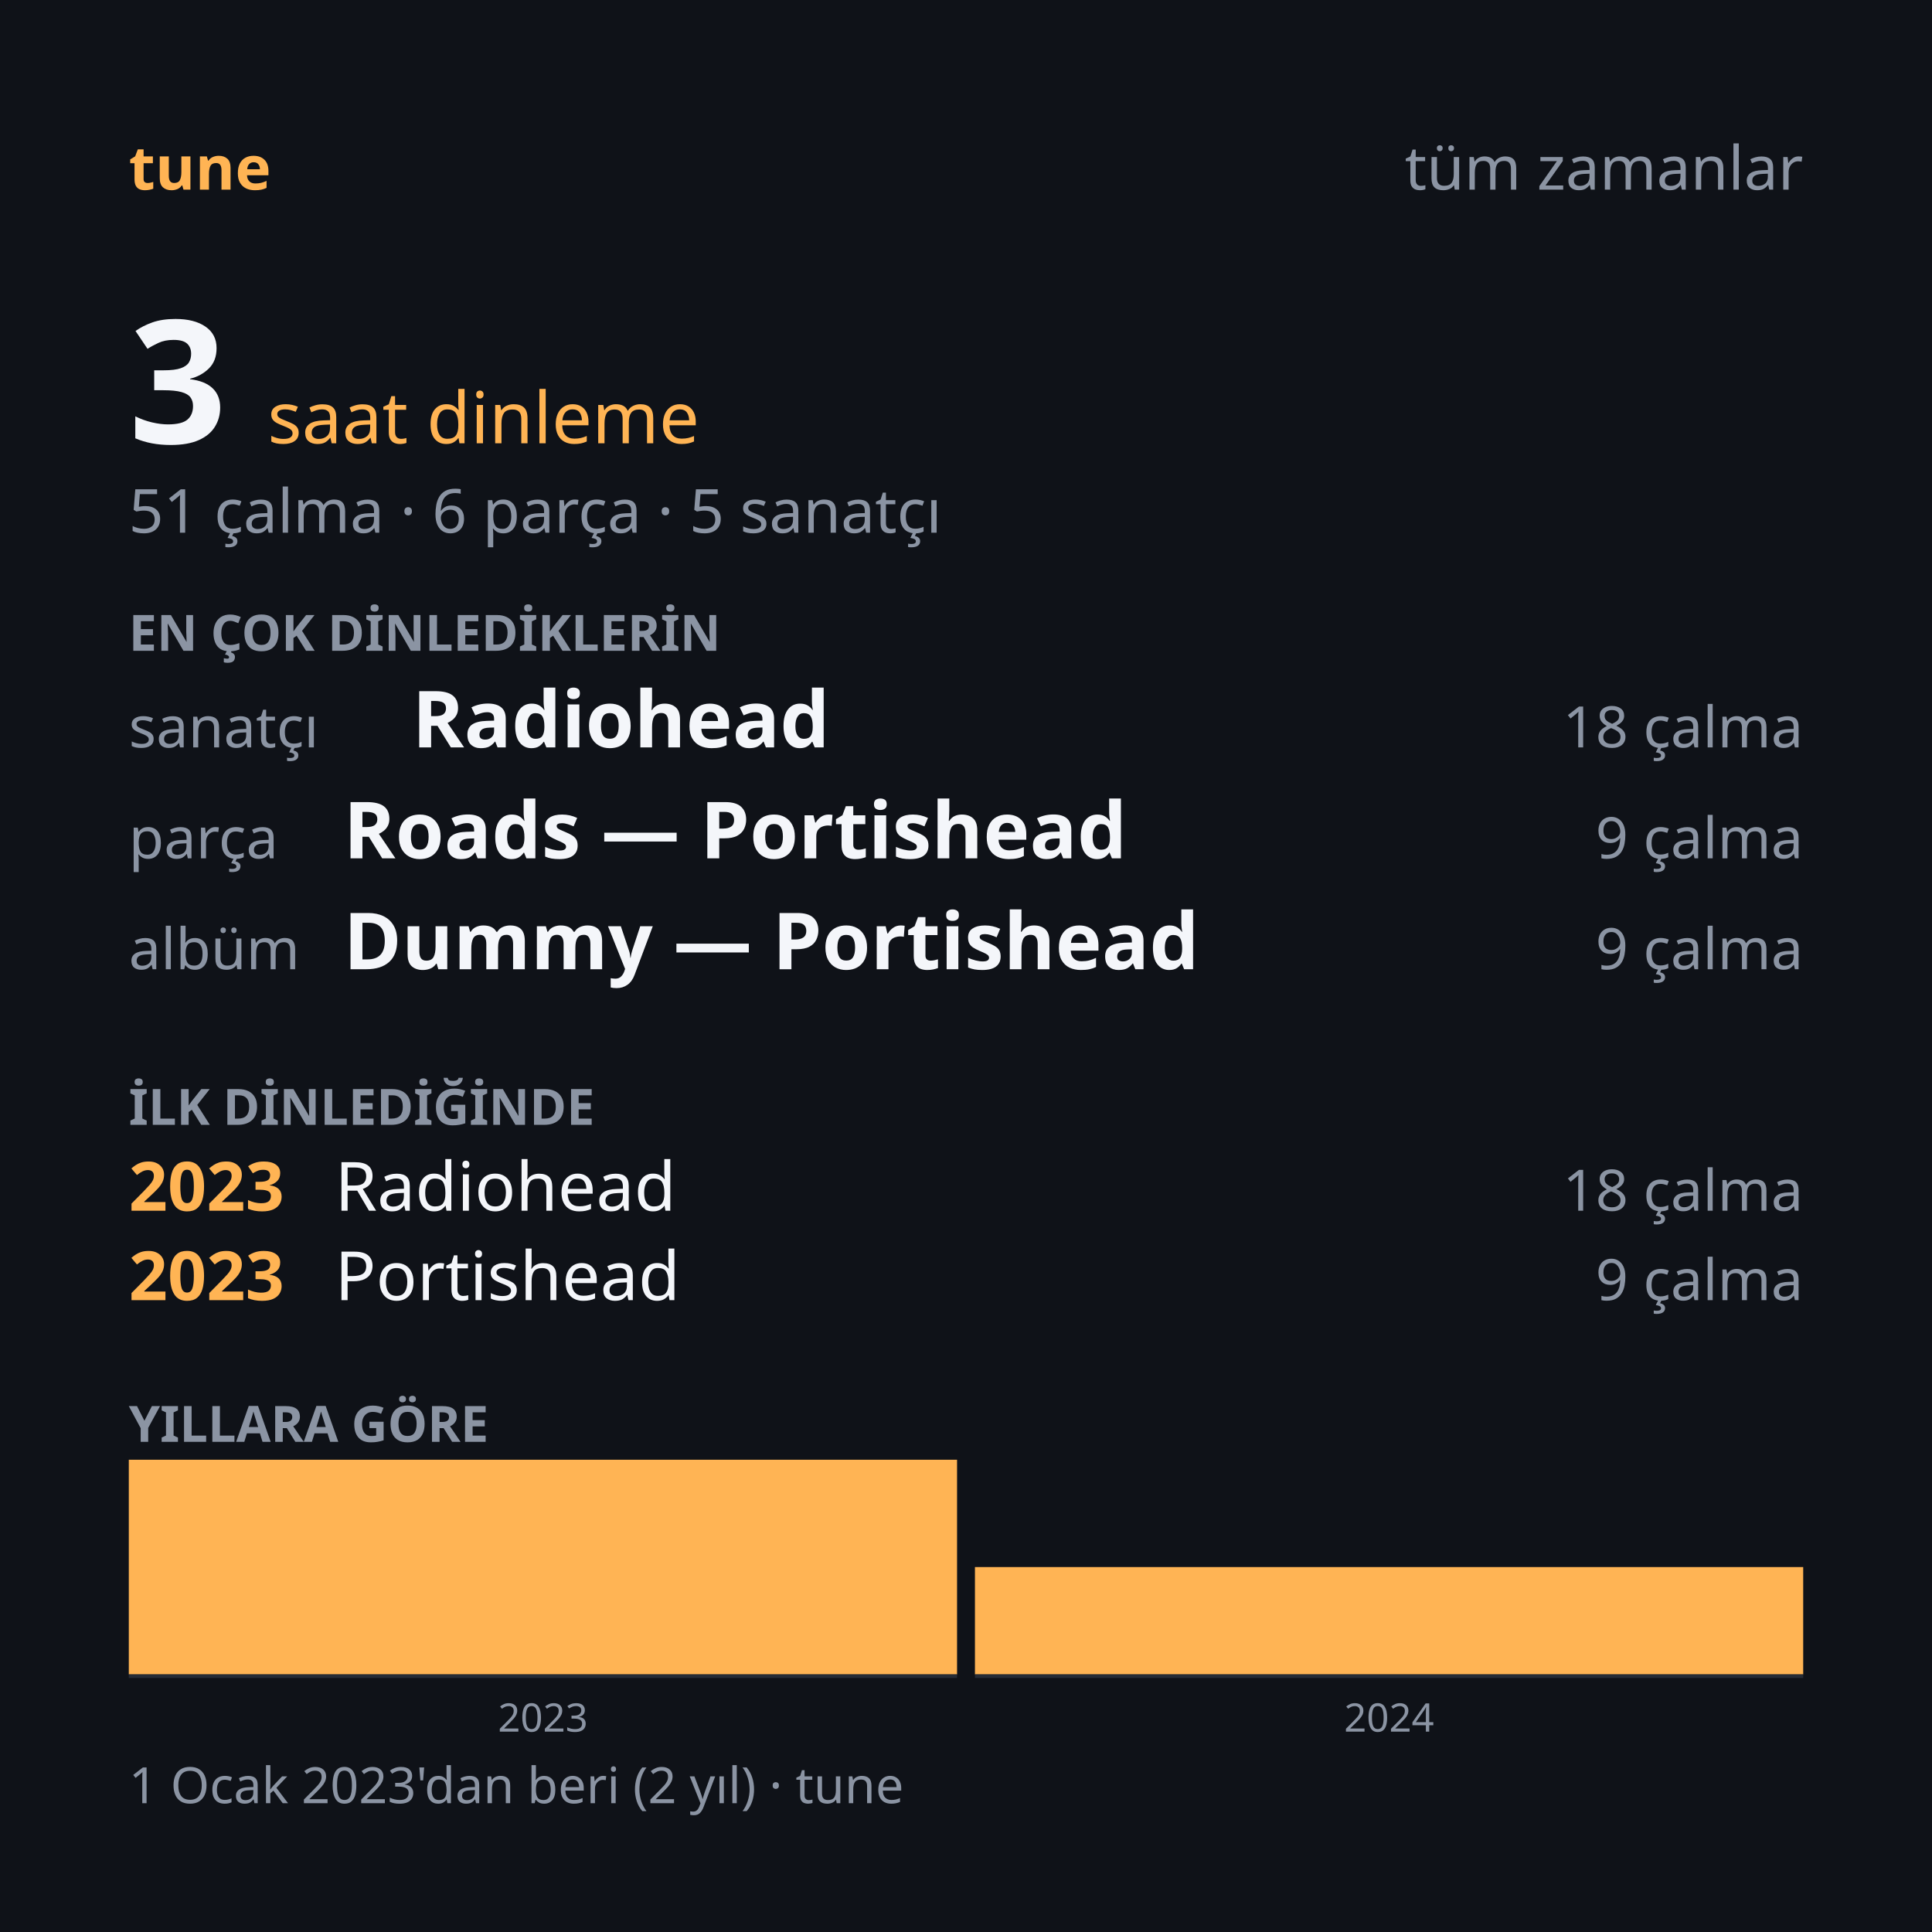
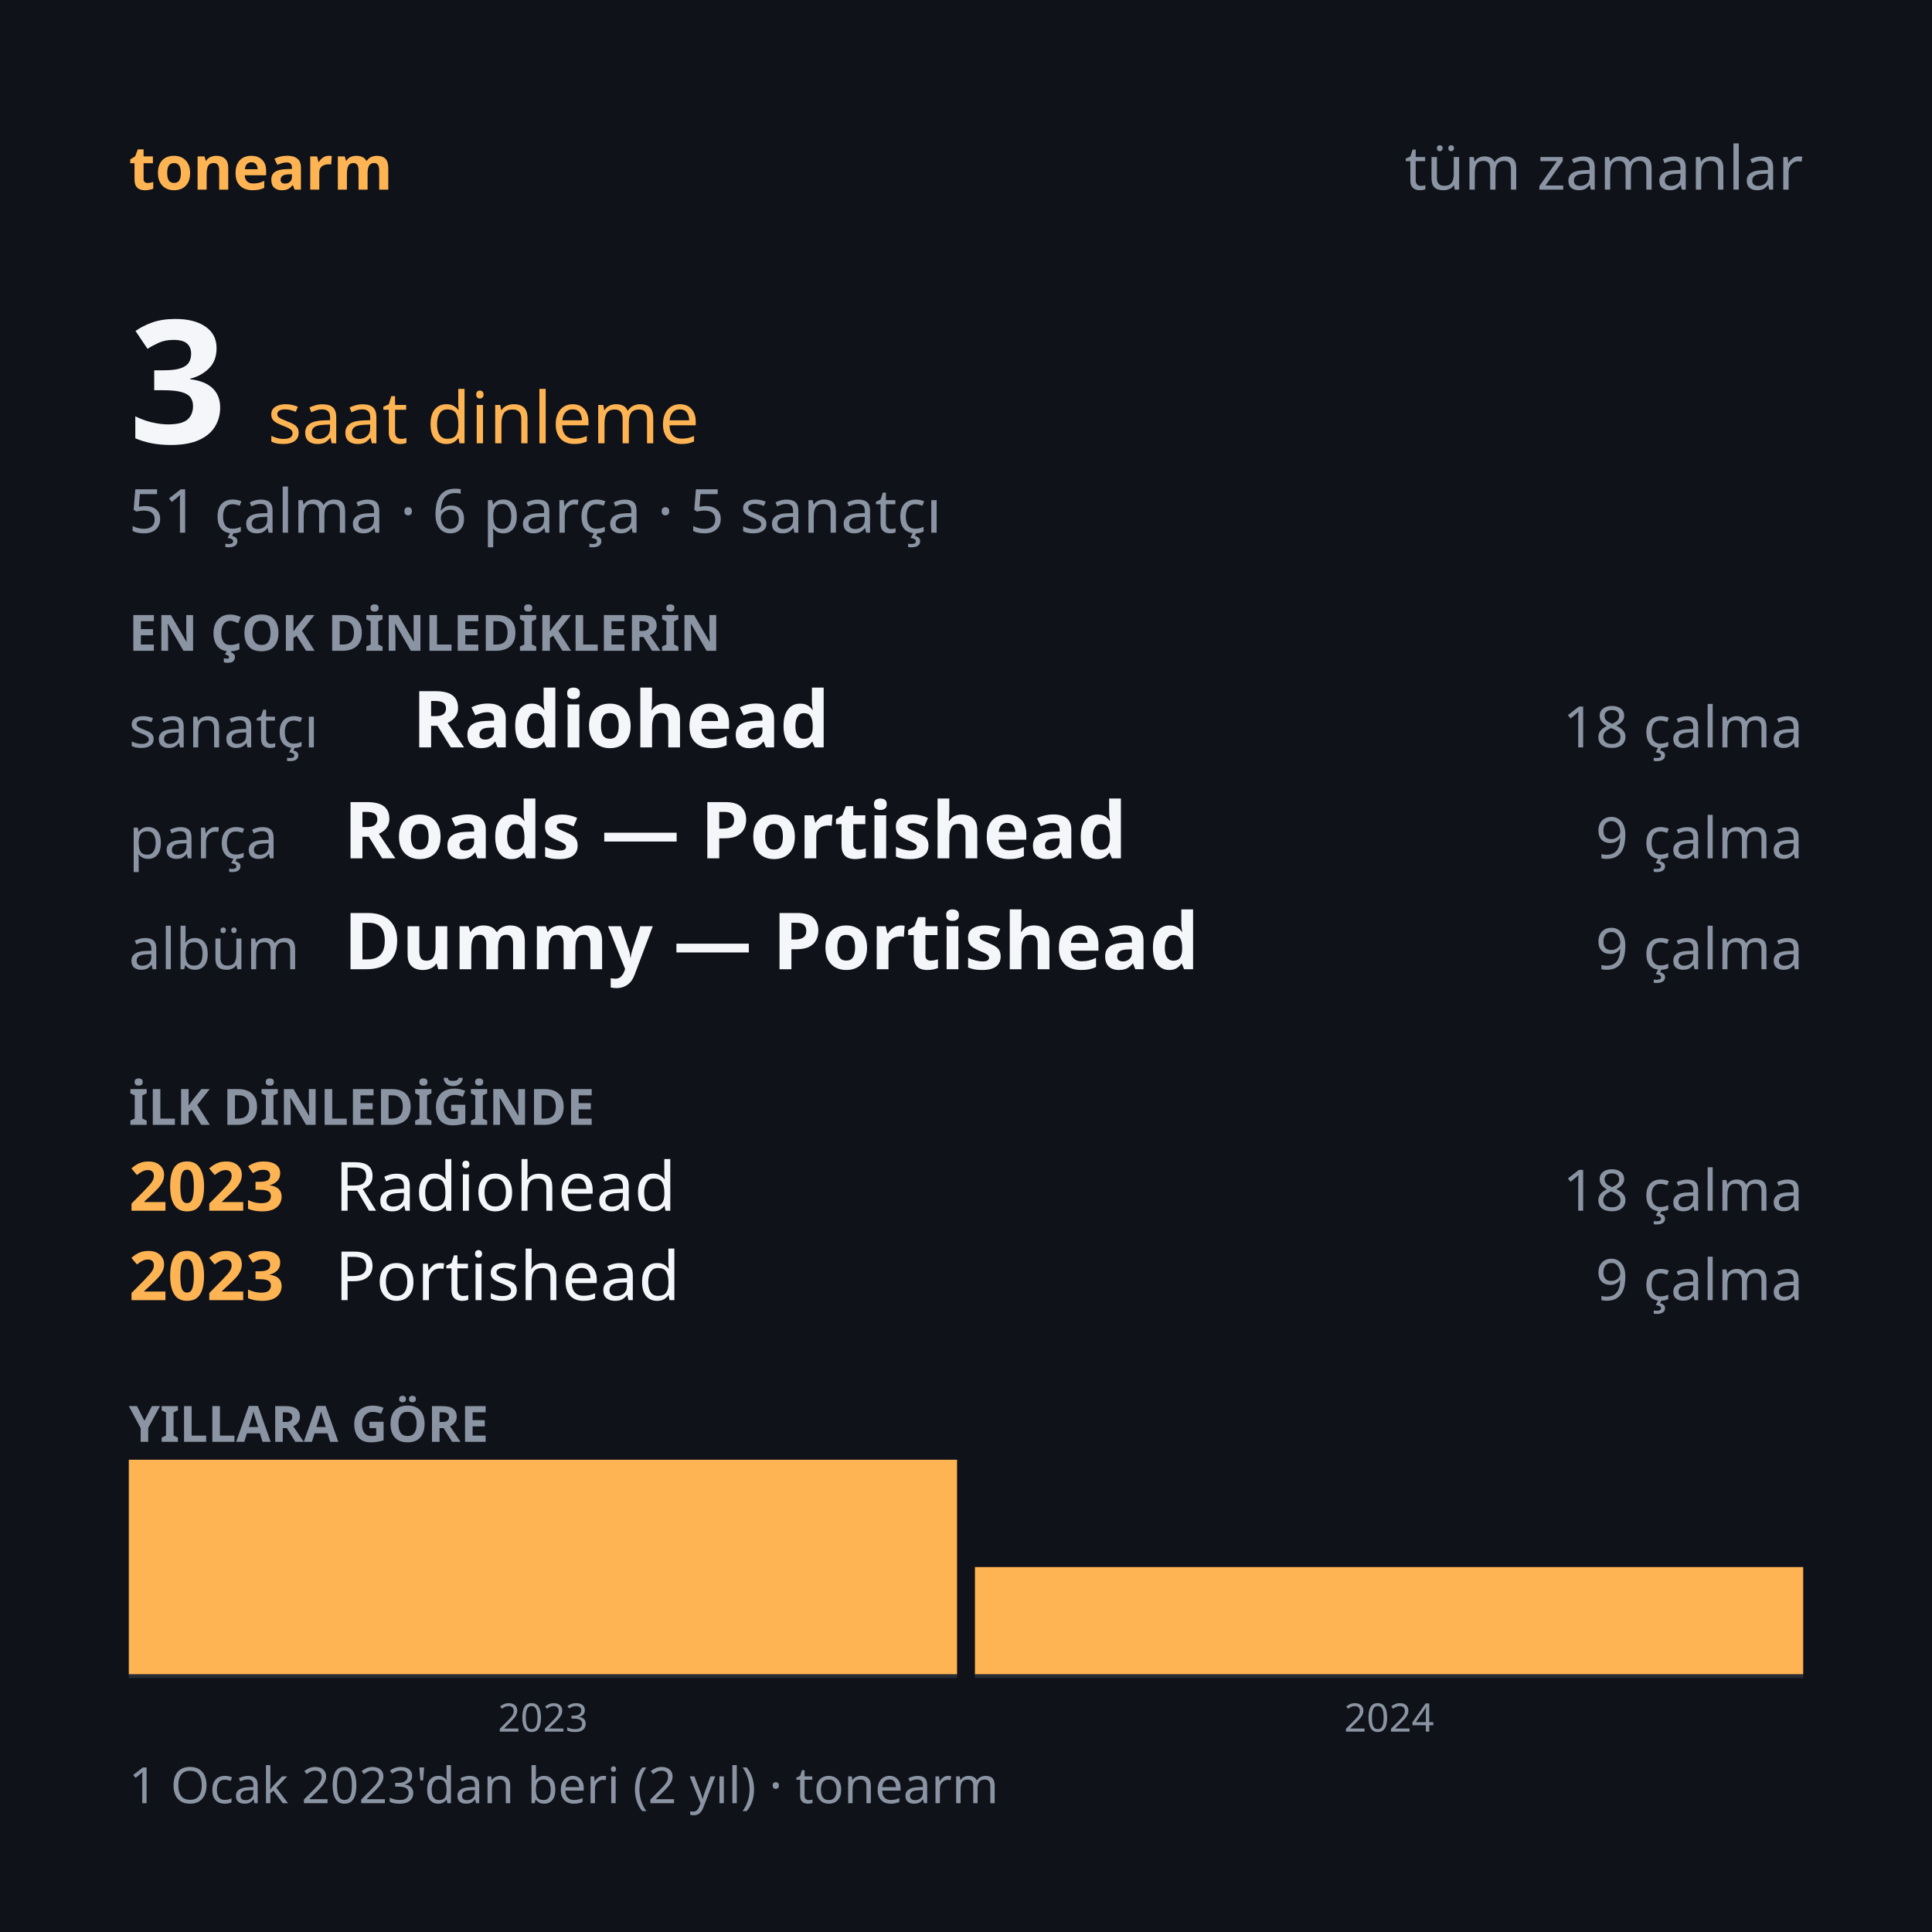
<svg xmlns="http://www.w3.org/2000/svg" width="1080" height="1080" viewBox="0 0 1080 1080">
  <rect x="0" y="0" width="1080" height="1080" fill="#0f1218" />
-   <text x="72.0" y="106.0" font-size="34" font-weight="700" fill="#ffb454" font-family="sans-serif">tune</text>
+   <text x="72.0" y="106.0" font-size="34" font-weight="700" fill="#ffb454" font-family="sans-serif">tonearm</text>
  <text x="1008.0" y="106.0" font-size="34" font-weight="400" fill="#8b94a3" text-anchor="end" font-family="sans-serif">tüm zamanlar</text>
  <text x="72.0" y="247.8" font-size="96" font-weight="700" fill="#f4f6fa" font-family="sans-serif">3</text>
  <text x="149.6" y="247.8" font-size="40" font-weight="400" fill="#ffb454" font-family="sans-serif">saat dinleme</text>
  <text x="72.0" y="297.8" font-size="34" font-weight="400" fill="#8b94a3" font-family="sans-serif">51 çalma · 6 parça · 5 sanatçı</text>
  <text x="72.0" y="363.8" font-size="28" font-weight="700" fill="#8b94a3" font-family="sans-serif">EN ÇOK DİNLEDİKLERİN</text>
  <text x="72.0" y="417.8" font-size="32" font-weight="400" fill="#8b94a3" font-family="sans-serif">sanatçı</text>
  <text x="230.4" y="417.8" font-size="44" font-weight="700" fill="#f4f6fa" font-family="sans-serif">Radiohead</text>
  <text x="1008.0" y="417.8" font-size="32" font-weight="400" fill="#8b94a3" text-anchor="end" font-family="sans-serif">18 çalma</text>
  <text x="72.0" y="479.8" font-size="32" font-weight="400" fill="#8b94a3" font-family="sans-serif">parça</text>
  <text x="192.0" y="479.8" font-size="44" font-weight="700" fill="#f4f6fa" font-family="sans-serif">Roads — Portishead</text>
  <text x="1008.0" y="479.8" font-size="32" font-weight="400" fill="#8b94a3" text-anchor="end" font-family="sans-serif">9 çalma</text>
  <text x="72.0" y="541.8" font-size="32" font-weight="400" fill="#8b94a3" font-family="sans-serif">albüm</text>
  <text x="192.0" y="541.8" font-size="44" font-weight="700" fill="#f4f6fa" font-family="sans-serif">Dummy — Portishead</text>
  <text x="1008.0" y="541.8" font-size="32" font-weight="400" fill="#8b94a3" text-anchor="end" font-family="sans-serif">9 çalma</text>
  <text x="72.0" y="628.8" font-size="28" font-weight="700" fill="#8b94a3" font-family="sans-serif">İLK DİNLEDİĞİNDE</text>
  <text x="72.0" y="676.8" font-size="38" font-weight="700" fill="#ffb454" font-family="sans-serif">2023</text>
  <text x="187.2" y="676.8" font-size="38" font-weight="400" fill="#f4f6fa" font-family="sans-serif">Radiohead</text>
  <text x="1008.0" y="676.8" font-size="32" font-weight="400" fill="#8b94a3" text-anchor="end" font-family="sans-serif">18 çalma</text>
  <text x="72.0" y="726.8" font-size="38" font-weight="700" fill="#ffb454" font-family="sans-serif">2023</text>
  <text x="187.2" y="726.8" font-size="38" font-weight="400" fill="#f4f6fa" font-family="sans-serif">Portishead</text>
  <text x="1008.0" y="726.8" font-size="32" font-weight="400" fill="#8b94a3" text-anchor="end" font-family="sans-serif">9 çalma</text>
  <text x="72.0" y="806.0" font-size="28" font-weight="700" fill="#8b94a3" font-family="sans-serif">YILLARA GÖRE</text>
  <rect x="72.0" y="816.0" width="463.0" height="120.0" fill="#ffb454" />
  <rect x="72.0" y="936.0" width="463.0" height="2.0" fill="#262c36" />
  <text x="303.5" y="968.0" font-size="22" font-weight="400" fill="#8b94a3" text-anchor="middle" font-family="sans-serif">2023</text>
  <rect x="545.0" y="876.0" width="463.0" height="60.0" fill="#ffb454" />
  <rect x="545.0" y="936.0" width="463.0" height="2.0" fill="#262c36" />
  <text x="776.5" y="968.0" font-size="22" font-weight="400" fill="#8b94a3" text-anchor="middle" font-family="sans-serif">2024</text>
-   <text x="72.0" y="1008.0" font-size="28" font-weight="400" fill="#8b94a3" font-family="sans-serif">1 Ocak 2023'dan beri (2 yıl) · tune</text>
+   <text x="72.0" y="1008.0" font-size="28" font-weight="400" fill="#8b94a3" font-family="sans-serif">1 Ocak 2023'dan beri (2 yıl) · tonearm</text>
</svg>
